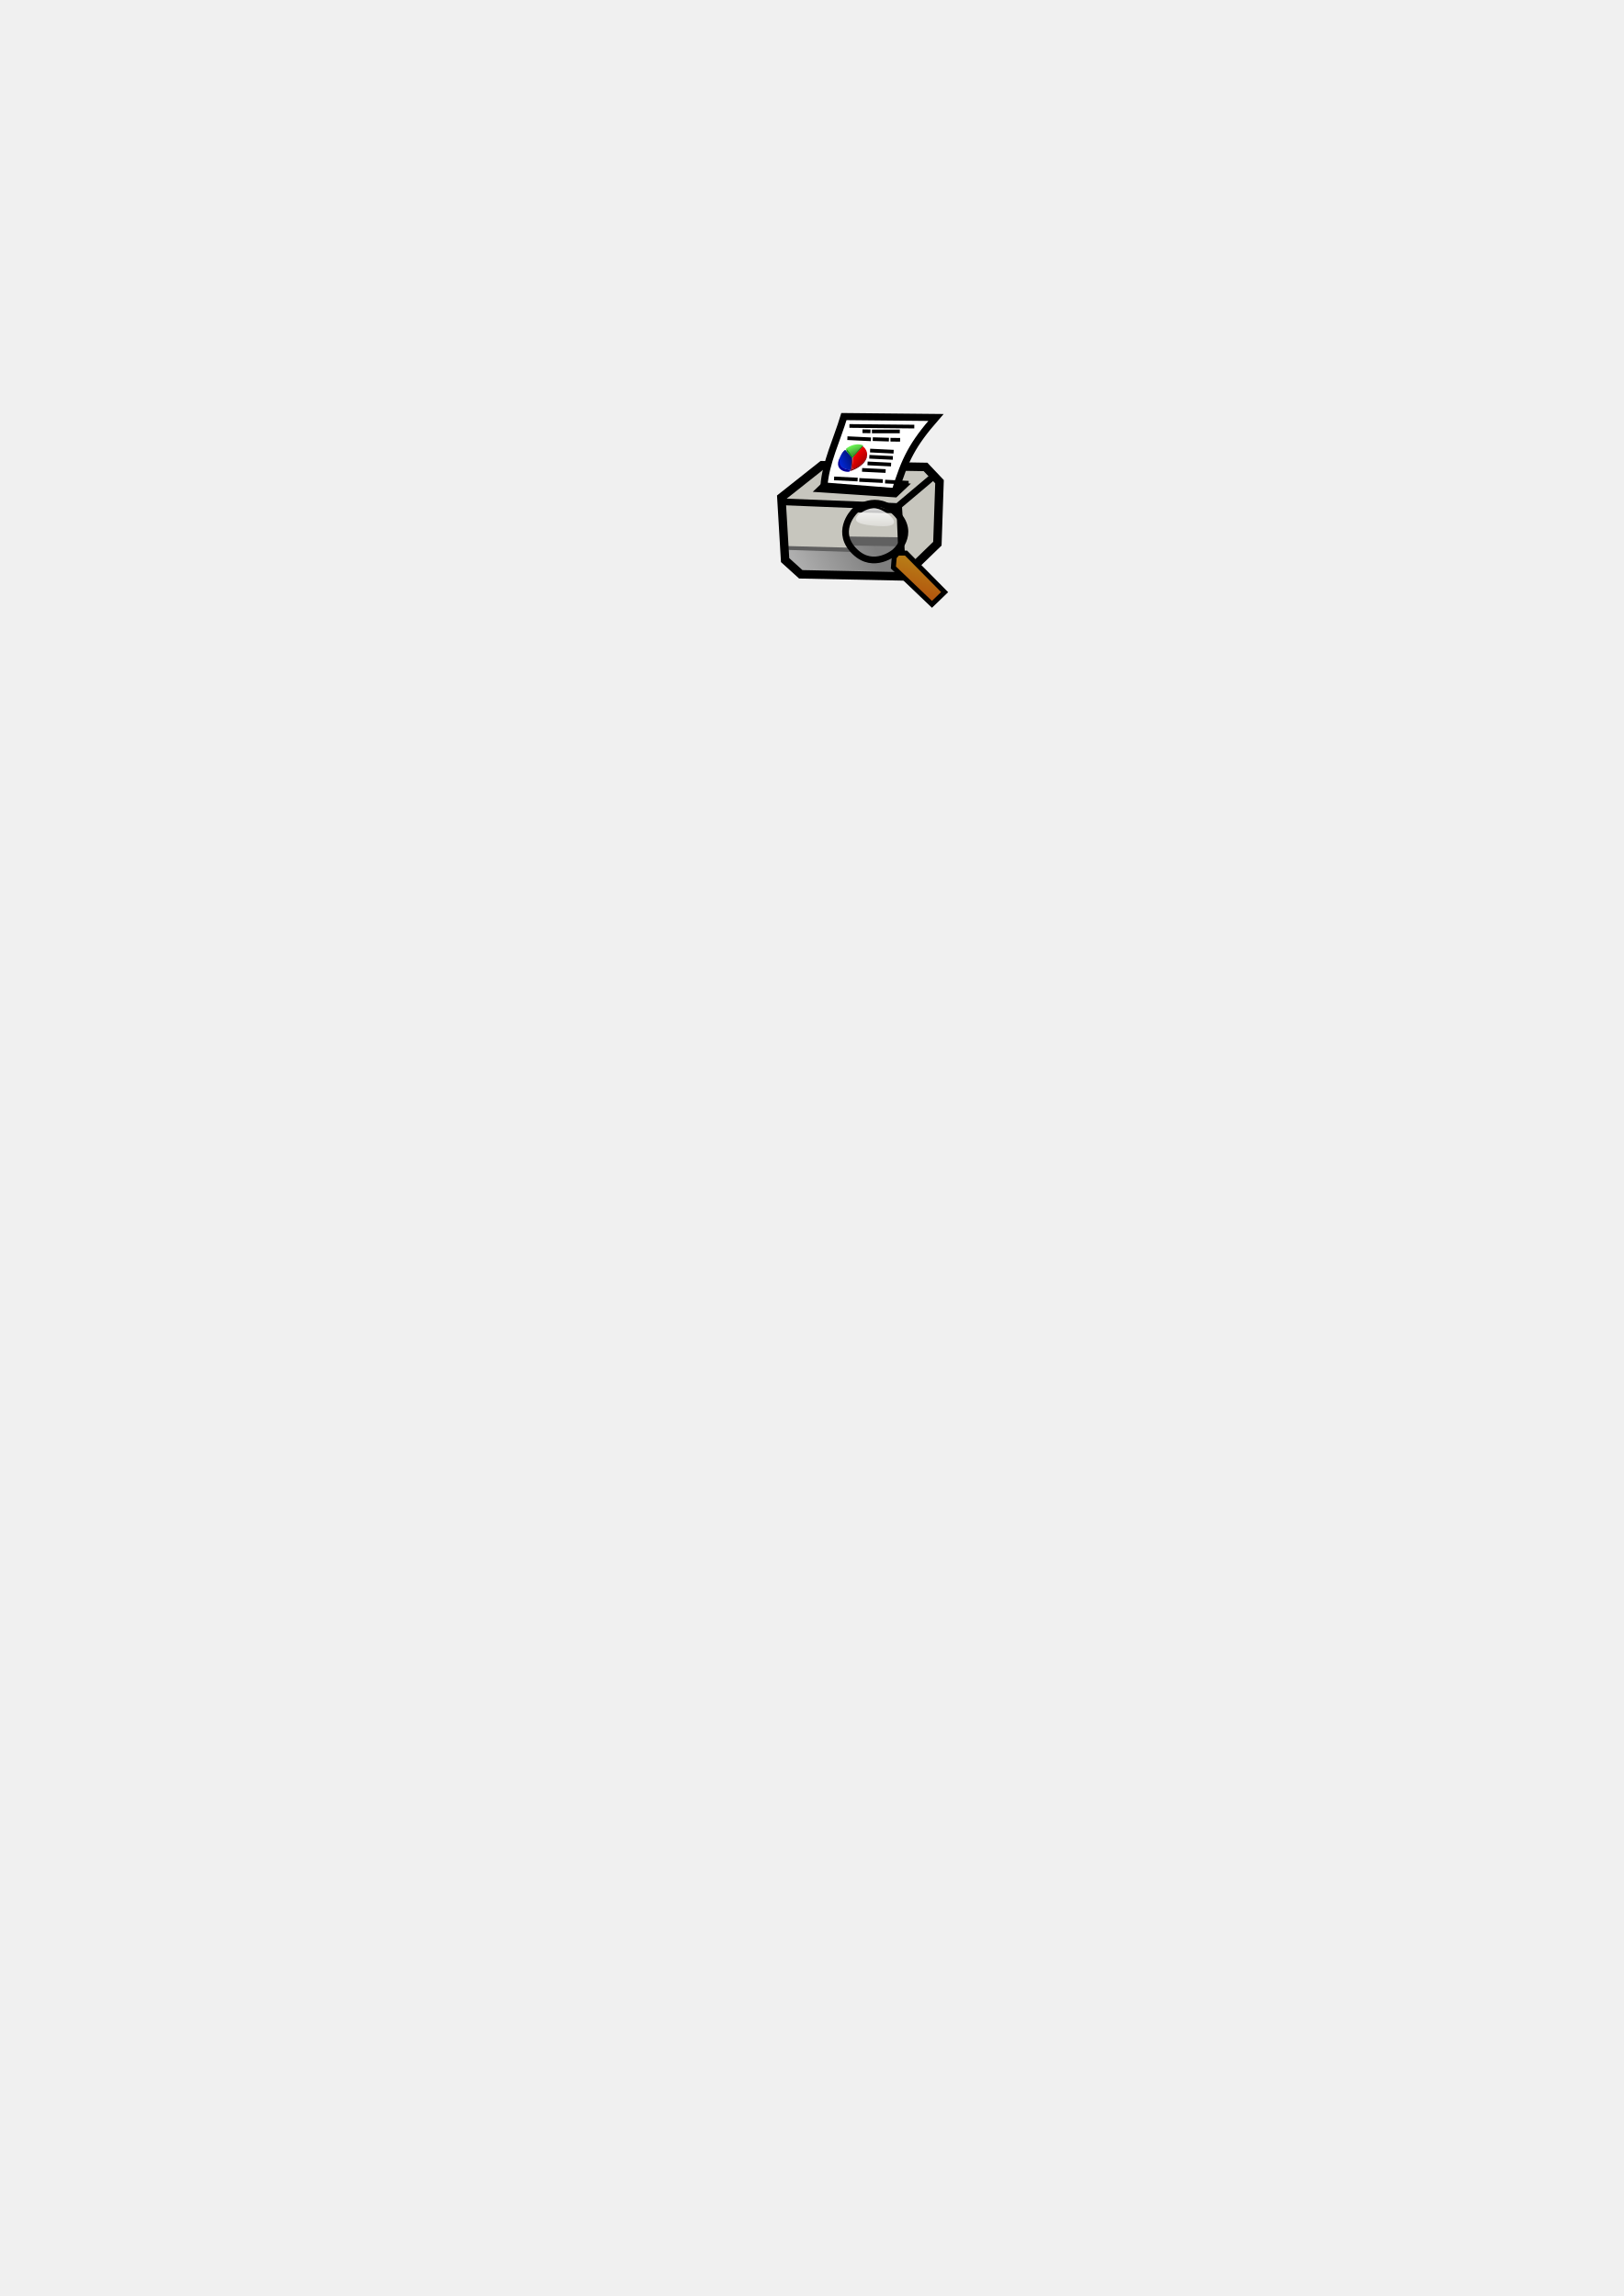
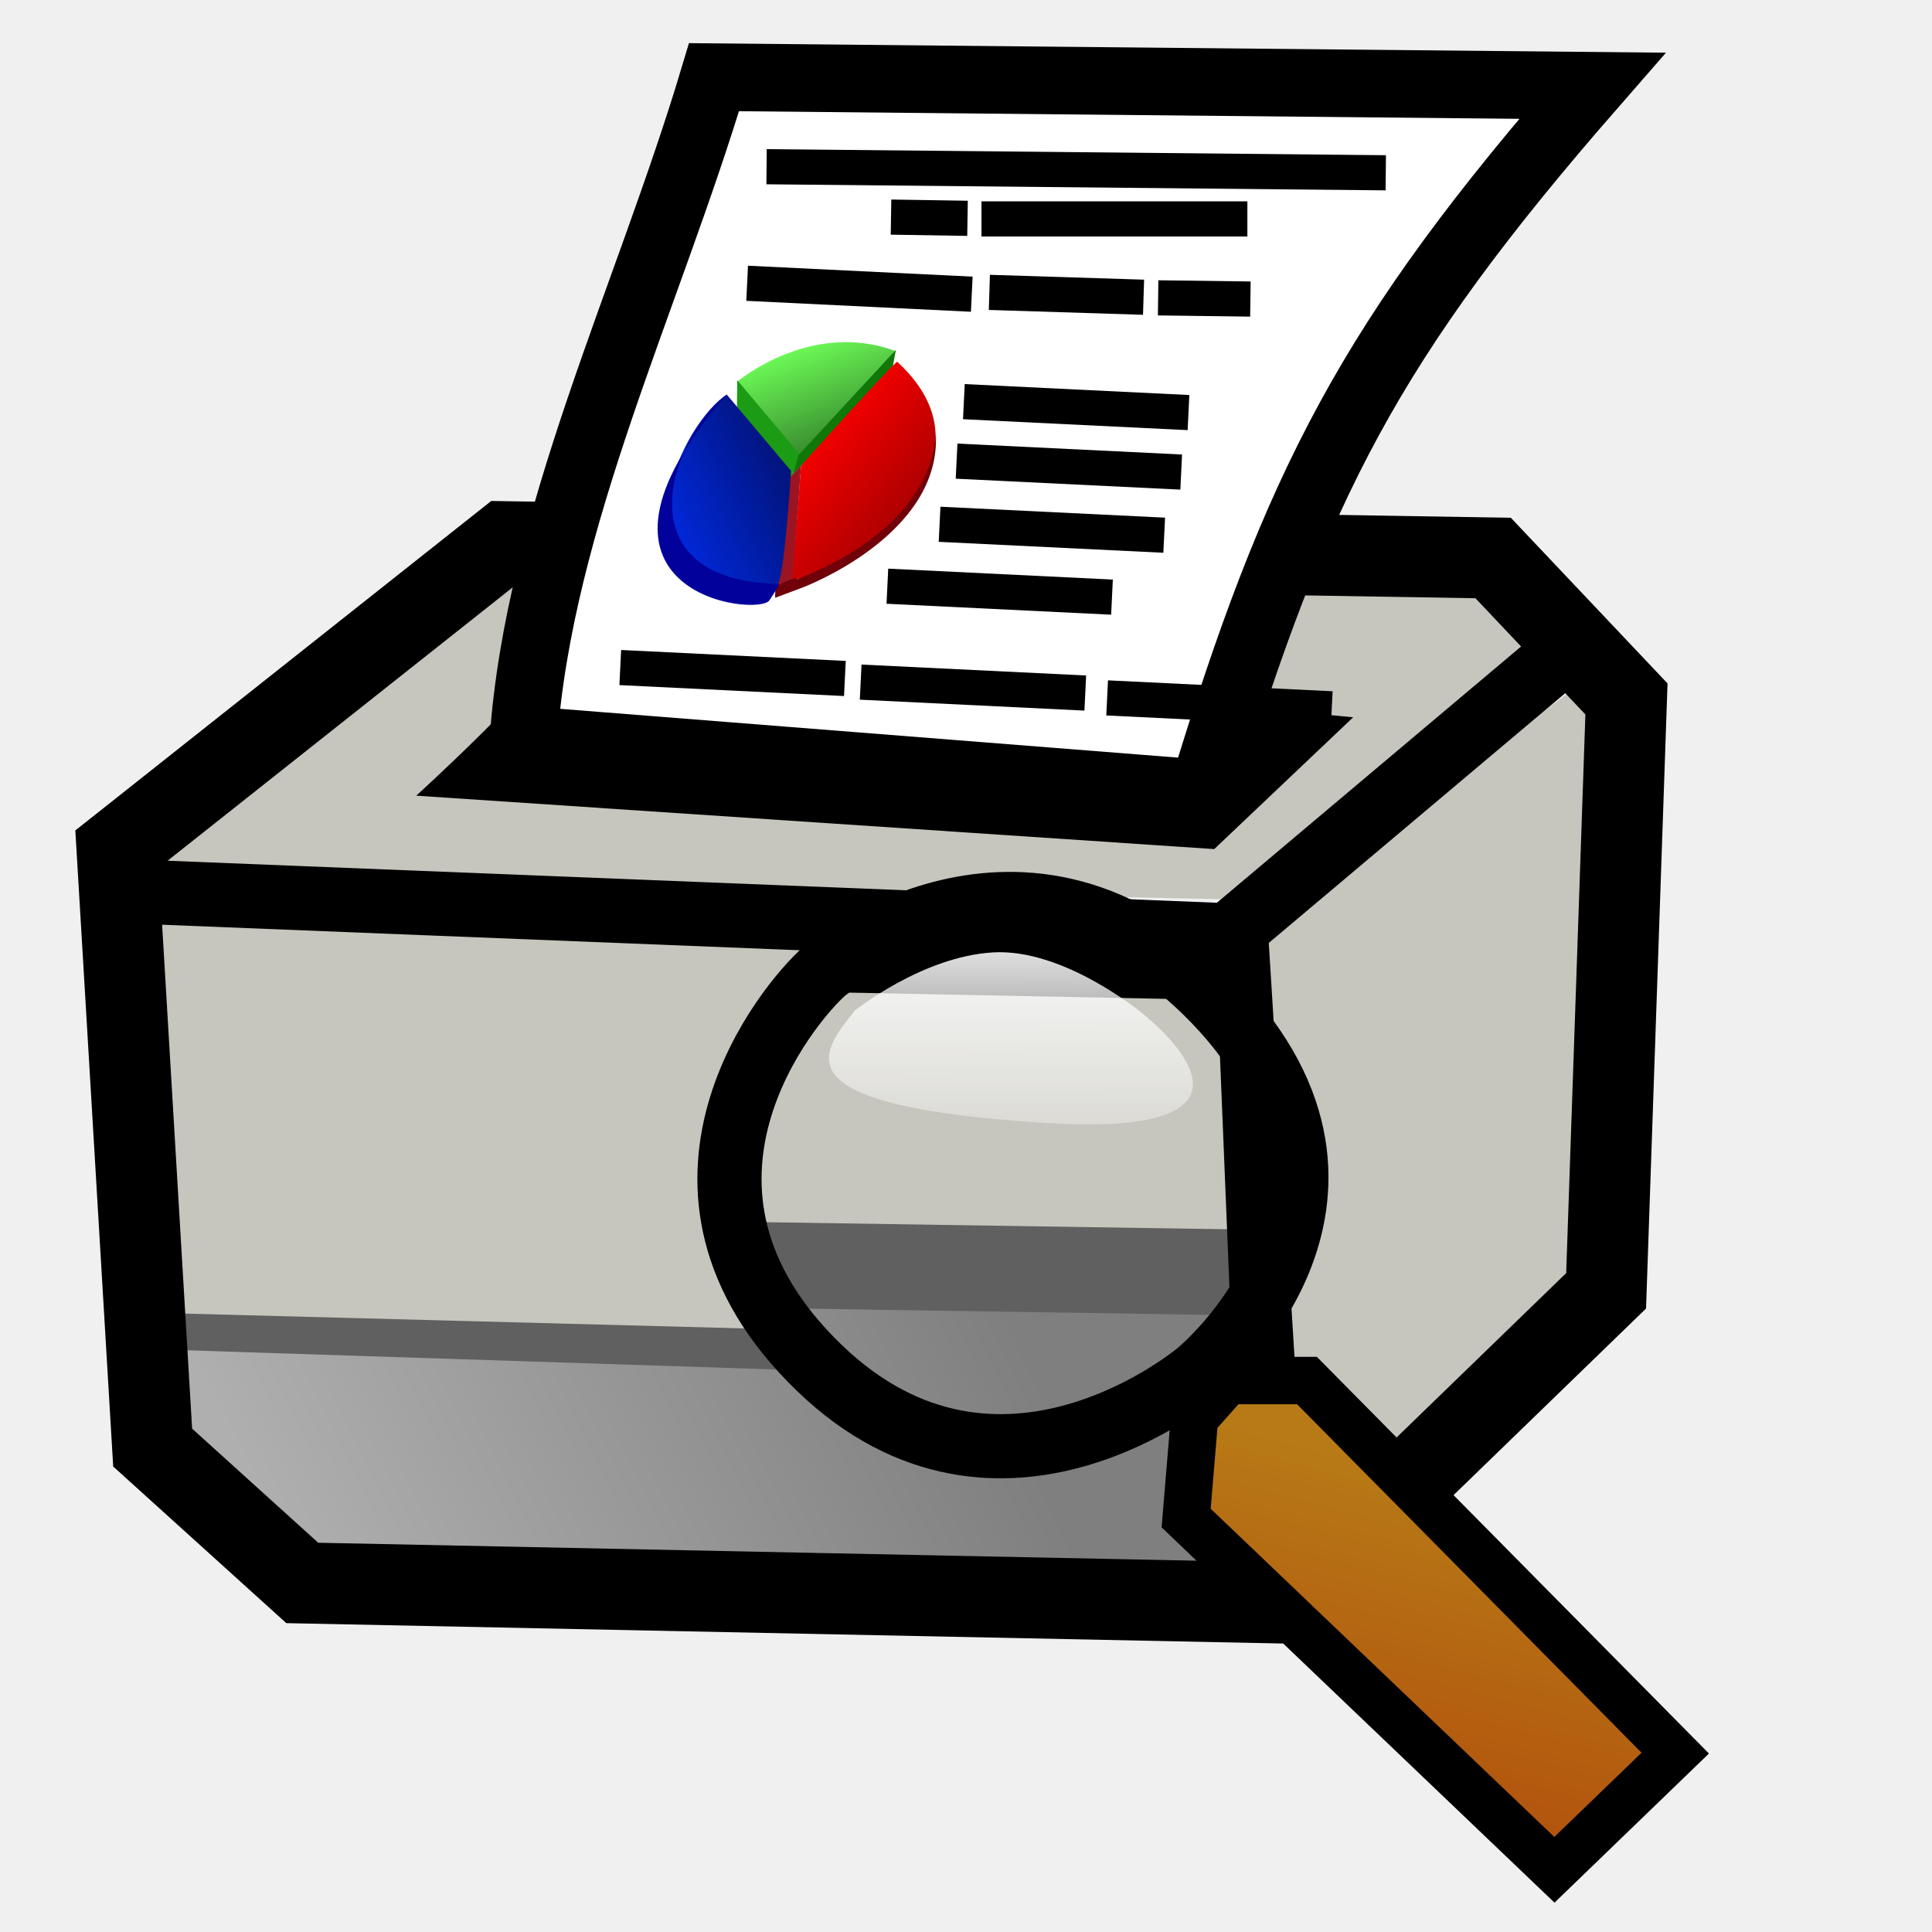
- <svg xmlns="http://www.w3.org/2000/svg" xmlns:xlink="http://www.w3.org/1999/xlink" id="svg3077" width="210mm" height="297mm">
+ <svg xmlns="http://www.w3.org/2000/svg" xmlns:xlink="http://www.w3.org/1999/xlink" id="svg3077" width="400" height="400" version="1.0">
  <defs id="defs3080">
    <linearGradient id="linearGradient2244">
      <stop id="stop2246" offset="0" style="stop-color:#6fff58;stop-opacity:1;" />
      <stop id="stop2248" offset="1" style="stop-color:#327e29;stop-opacity:1;" />
    </linearGradient>
    <linearGradient xlink:href="#linearGradient2244" id="linearGradient2280" gradientUnits="userSpaceOnUse" gradientTransform="translate(-62.60711,270.1251)" x1="512.316" y1="251.871" x2="557.692" y2="357.373" />
    <linearGradient id="linearGradient2250">
      <stop style="stop-color:#ff0000;stop-opacity:1;" offset="0" id="stop2252" />
      <stop style="stop-color:#850000;stop-opacity:1;" offset="1" id="stop2254" />
    </linearGradient>
    <linearGradient xlink:href="#linearGradient2250" id="linearGradient2273" gradientUnits="userSpaceOnUse" gradientTransform="translate(-47.48293,293.6907)" x1="528.292" y1="346.532" x2="702.091" y2="432.353" />
    <linearGradient id="linearGradient2232">
      <stop style="stop-color:#0030ff;stop-opacity:1;" offset="0" id="stop2234" />
      <stop style="stop-color:#02116f;stop-opacity:1;" offset="1" id="stop2236" />
    </linearGradient>
    <linearGradient xlink:href="#linearGradient2232" id="linearGradient2266" gradientUnits="userSpaceOnUse" gradientTransform="translate(-81.60028,294.7458)" x1="434.732" y1="435.436" x2="551.77" y2="343.987" />
    <linearGradient id="linearGradient12256">
      <stop id="stop12258" offset="0" style="stop-color:#000aff;stop-opacity:0.649;" />
      <stop id="stop12260" offset="1" style="stop-color:#a5adff;stop-opacity:0.505;" />
    </linearGradient>
    <linearGradient id="linearGradient10483">
      <stop style="stop-color:#7f7f7f;stop-opacity:1;" offset="0" id="stop10485" />
      <stop style="stop-color:#afafaf;stop-opacity:1;" offset="1" id="stop10487" />
    </linearGradient>
    <linearGradient id="linearGradient10477">
      <stop id="stop10479" offset="0" style="stop-color:#ffffff;stop-opacity:1;" />
      <stop id="stop10481" offset="1" style="stop-color:#ffffff;stop-opacity:0;" />
    </linearGradient>
    <linearGradient id="linearGradient9584">
      <stop style="stop-color:#c4ba4b;stop-opacity:1;" offset="0" id="stop9586" />
      <stop style="stop-color:#cac692;stop-opacity:1;" offset="1" id="stop9588" />
    </linearGradient>
    <linearGradient id="linearGradient9578">
      <stop style="stop-color:#ffffff;stop-opacity:1;" offset="0" id="stop9580" />
      <stop style="stop-color:#ffffff;stop-opacity:0;" offset="1" id="stop9582" />
    </linearGradient>
    <linearGradient id="linearGradient3307">
      <stop style="stop-color:#b2510d;stop-opacity:1;" offset="0" id="stop3309" />
      <stop style="stop-color:#b77a16;stop-opacity:1;" offset="1" id="stop3311" />
    </linearGradient>
-     <linearGradient xlink:href="#linearGradient10483" id="linearGradient10489" x1="390.679" y1="212.266" x2="382.765" y2="216.113" gradientUnits="userSpaceOnUse" gradientTransform="matrix(4.149442,0,0,4.149442,-1196.092,-614.2407)" />
+     <linearGradient xlink:href="#linearGradient10483" id="linearGradient10489" x1="390.679" y1="212.266" x2="382.765" y2="216.113" gradientUnits="userSpaceOnUse" gradientTransform="matrix(16.77579,0,0,16.77579,-6355.658,-3290.73)" />
    <linearGradient xlink:href="#linearGradient9578" id="linearGradient11367" gradientUnits="userSpaceOnUse" gradientTransform="matrix(0.221982,0,0,0.221982,449.1533,74.8564)" x1="179.078" y1="747.36" x2="178.972" y2="825.951" />
    <linearGradient xlink:href="#linearGradient3307" id="linearGradient11370" gradientUnits="userSpaceOnUse" gradientTransform="matrix(0.221982,0,0,0.221982,449.1531,74.85644)" x1="282.673" y1="962.667" x2="302.773" y2="886.123" />
    <linearGradient xlink:href="#linearGradient10483" id="linearGradient13160" gradientUnits="userSpaceOnUse" x1="390.679" y1="212.266" x2="382.765" y2="216.113" gradientTransform="matrix(4.149442,0,0,4.149442,-1131.139,-619.4254)" />
    <linearGradient xlink:href="#linearGradient2244" id="linearGradient27458" gradientUnits="userSpaceOnUse" gradientTransform="translate(-62.60711,270.1251)" x1="512.316" y1="251.871" x2="557.692" y2="357.373" />
    <linearGradient xlink:href="#linearGradient2250" id="linearGradient27460" gradientUnits="userSpaceOnUse" gradientTransform="translate(-47.48293,293.6907)" x1="528.292" y1="346.532" x2="702.091" y2="432.353" />
    <linearGradient xlink:href="#linearGradient2232" id="linearGradient27462" gradientUnits="userSpaceOnUse" gradientTransform="translate(-81.60028,294.7458)" x1="434.732" y1="435.436" x2="551.77" y2="343.987" />
-     <linearGradient xlink:href="#linearGradient9578" id="linearGradient5841" gradientUnits="userSpaceOnUse" gradientTransform="matrix(0.221982,0,0,0.221982,386.8307,80.35814)" x1="179.078" y1="747.36" x2="178.972" y2="825.951" />
-     <linearGradient xlink:href="#linearGradient3307" id="linearGradient5846" gradientUnits="userSpaceOnUse" gradientTransform="matrix(0.221982,0,0,0.221982,386.4788,79.83059)" x1="282.673" y1="962.667" x2="302.773" y2="886.123" />
-     <linearGradient xlink:href="#linearGradient10483" id="linearGradient5851" gradientUnits="userSpaceOnUse" gradientTransform="matrix(4.149442,0,0,4.149442,-1193.813,-614.4513)" x1="390.679" y1="212.266" x2="382.765" y2="216.113" />
+     <linearGradient xlink:href="#linearGradient9578" id="linearGradient5841" gradientUnits="userSpaceOnUse" gradientTransform="matrix(0.897452,0,0,0.897452,43.9474,-482.5357)" x1="179.078" y1="747.36" x2="178.972" y2="825.951" />
+     <linearGradient xlink:href="#linearGradient3307" id="linearGradient5846" gradientUnits="userSpaceOnUse" gradientTransform="matrix(0.897451,0,0,0.897451,42.5247,-484.6682)" x1="282.673" y1="962.667" x2="302.773" y2="886.123" />
+     <linearGradient xlink:href="#linearGradient10483" id="linearGradient5851" gradientUnits="userSpaceOnUse" gradientTransform="matrix(16.77579,0,0,16.77579,-6346.443,-3291.582)" x1="390.679" y1="212.266" x2="382.765" y2="216.113" />
  </defs>
-   <path style="fill:#c7c6be;fill-opacity:1;fill-rule:evenodd;stroke:none;stroke-width:1px;stroke-linecap:butt;stroke-linejoin:miter;stroke-opacity:1" d="M 382.532,244.504 L 439.086,245.781 L 455.322,232.646 L 455.14,230.639 L 405.518,224.801 L 382.532,244.504 z " id="path6086" />
-   <path style="fill:url(#linearGradient10489);fill-opacity:1;fill-rule:evenodd;stroke:none;stroke-width:1px;stroke-linecap:butt;stroke-linejoin:miter;stroke-opacity:1" d="M 384.325,266.546 L 440.15,268.188 L 441.238,281.25 L 390.71,280.593 L 384.143,274.025 L 384.325,266.546 z " id="path9594" />
-   <path style="fill:#606060;fill-opacity:1;fill-rule:evenodd;stroke:#606060;stroke-width:4.149px;stroke-linecap:butt;stroke-linejoin:miter;stroke-opacity:1" d="M 383.778,266.728 L 439.785,268.552" id="path10491" />
-   <path style="fill:#c7c6be;fill-opacity:1;fill-rule:evenodd;stroke:none;stroke-width:1px;stroke-linecap:butt;stroke-linejoin:miter;stroke-opacity:1" d="M 383.231,246.544 L 438.508,247.821 L 440.332,268.436 L 385.237,266.977 L 383.231,246.544 z " id="path8709" />
-   <path style="fill:#000000;fill-opacity:1;fill-rule:evenodd;stroke:none;stroke-width:1px;stroke-linecap:butt;stroke-linejoin:miter;stroke-opacity:1" d="M 404.758,232.613 C 403.298,234.985 397.278,240.458 397.278,240.458 L 438.143,243.194 L 445.258,236.444 L 404.758,232.613 z " id="path14047" />
-   <path style="fill:#c7c6be;fill-opacity:1;fill-rule:evenodd;stroke:none;stroke-width:1px;stroke-linecap:butt;stroke-linejoin:miter;stroke-opacity:1" d="M 439.42,247.762 L 457.78,234.073 L 458.575,266.37 L 442.886,276.404 L 439.42,247.762 z " id="path16668" />
-   <path style="fill:none;fill-opacity:0.75;fill-rule:evenodd;stroke:#000000;stroke-width:2.905;stroke-linecap:butt;stroke-linejoin:miter;stroke-miterlimit:4;stroke-dasharray:none;stroke-opacity:1" d="M 439.42,247.025 L 441.427,279.316" id="path17567" />
-   <path style="fill:none;fill-opacity:0.75;fill-rule:evenodd;stroke:#000000;stroke-width:3.286;stroke-linecap:butt;stroke-linejoin:miter;stroke-miterlimit:4;stroke-dasharray:none;stroke-opacity:1" d="M 381.422,245.31 L 438.849,247.609 L 456.522,232.721" id="path17563" />
-   <path style="fill:none;fill-opacity:1;fill-rule:evenodd;stroke:#000000;stroke-width:4.149px;stroke-linecap:butt;stroke-linejoin:miter;stroke-opacity:1" d="M 381.953,243.194 L 401.826,227.452 L 452.425,228.287 L 459.252,235.506 L 458.21,265.816 L 441.713,281.804 L 391.44,280.775 L 383.778,273.843 L 381.953,243.194 z " id="path3090" />
-   <path style="fill:none;fill-opacity:1;fill-rule:evenodd;stroke:none;stroke-width:15.634px;stroke-linecap:butt;stroke-linejoin:miter;stroke-opacity:1" d="M 440.618,241.295 L 401.912,234.075 L 413.68,195.032 L 442.46,198.911 L 450.842,213.096 L 440.618,241.295 z " id="path8703" />
-   <path style="fill:#ffffff;fill-opacity:1;fill-rule:evenodd;stroke:none;stroke-width:0.617px;stroke-linecap:butt;stroke-linejoin:miter;stroke-opacity:1" d="M 439.264,238.778 L 402.566,236.849 C 403.365,225.537 410.696,215.281 414.085,203.969 L 457.301,203.354 C 445.919,216.396 444.086,222.924 439.264,238.778 z " id="path5207" />
-   <path style="fill:none;fill-opacity:1;fill-rule:evenodd;stroke:#000000;stroke-width:3.461;stroke-linecap:butt;stroke-linejoin:miter;stroke-opacity:1;stroke-miterlimit:4;stroke-dasharray:none" d="M 437.537,240.345 L 402.765,237.599 C 403.565,226.287 409.137,214.976 412.527,203.664 L 457.501,204.104 C 446.119,217.146 442.359,224.491 437.537,240.345 z " id="path4212" />
-   <path style="fill:#c7c6be;fill-opacity:1;fill-rule:evenodd;stroke:none;stroke-width:0.585px;stroke-linecap:butt;stroke-linejoin:miter;stroke-opacity:1" d="M 419.264,249.971 C 419.264,249.971 429.477,241.268 439.292,251.51 C 449.107,261.752 438.439,270.5 438.439,270.5 C 438.439,270.5 428.242,279.169 419.021,270.287 C 409.441,261.06 417.483,251.525 419.264,249.971 z " id="path12283" />
-   <path style="fill:url(#linearGradient5851);fill-opacity:1;fill-rule:evenodd;stroke:none;stroke-width:1px;stroke-linecap:butt;stroke-linejoin:miter;stroke-opacity:1" d="M 414.516,265.423 L 440.786,266.335 L 436.408,271.078 L 430.752,273.268 L 422.178,273.085 L 414.516,265.423 z " id="path13158" />
-   <path style="fill:#606060;fill-opacity:1;fill-rule:evenodd;stroke:#606060;stroke-width:4.396px;stroke-linecap:butt;stroke-linejoin:miter;stroke-opacity:1" d="M 414.607,264.491 L 441.06,264.896" id="path13162" />
-   <path style="fill:none;fill-opacity:1;fill-rule:evenodd;stroke:#000000;stroke-width:3.286;stroke-linecap:butt;stroke-linejoin:miter;stroke-miterlimit:4;stroke-dasharray:none;stroke-opacity:1" d="M 418.17,249.455 C 418.17,249.455 428.382,240.751 438.197,250.993 C 448.013,261.235 437.344,269.984 437.344,269.984 C 437.344,269.984 427.147,278.652 417.926,269.771 C 408.347,260.543 416.388,251.008 418.17,249.455 z " id="path4882" />
-   <path style="fill:url(#linearGradient5846);fill-opacity:1;fill-rule:evenodd;stroke:#000000;stroke-width:2.427px;stroke-linecap:butt;stroke-linejoin:miter;stroke-opacity:1" d="M 437.13,272.331 L 436.704,277.452 L 455.563,295.465 L 461.751,289.491 L 442.892,270.411 L 438.837,270.411 L 437.13,272.331 z " id="path4884" />
-   <path style="fill:#000000;fill-opacity:1;fill-rule:evenodd;stroke:none;stroke-width:1px;stroke-linecap:butt;stroke-linejoin:miter;stroke-opacity:1" d="M 438.427,253.63 L 438.975,266.947 L 442.441,260.562 L 440.981,255.819 L 438.427,253.63 z " id="path18444" />
-   <path style="fill:#000000;fill-opacity:1;fill-rule:evenodd;stroke:none;stroke-width:1px;stroke-linecap:butt;stroke-linejoin:miter;stroke-opacity:1" d="M 417.687,250.511 L 436.283,250.876 L 433.203,248.892 L 428.536,247.272 L 423.236,247.508 L 417.687,250.511 z " id="path19319" />
-   <path style="fill:url(#linearGradient5841);fill-opacity:1;fill-rule:evenodd;stroke:none;stroke-width:1px;stroke-linecap:butt;stroke-linejoin:miter;stroke-opacity:1" d="M 419.735,251.467 C 419.735,251.467 423.158,248.707 426.802,248.486 C 430.446,248.265 434.421,251.578 434.421,251.578 C 434.421,251.578 442.923,258.092 429.341,257.209 C 415.76,256.326 417.968,253.676 419.735,251.467 z " id="path1763" />
-   <g id="g27445" transform="matrix(0.609216,0,-0.194027,0.609216,137.325,146.7185)">
+   <path style="fill:#c7c6be;fill-opacity:1;fill-rule:evenodd;stroke:none;stroke-width:1px;stroke-linecap:butt;stroke-linejoin:miter;stroke-opacity:1" d="M 26.566,181.091 L 255.21,186.254 L 320.852,133.15 L 320.115,125.036 L 119.499,101.435 L 26.566,181.091 z " id="path6086" />
+   <path style="fill:url(#linearGradient10489);fill-opacity:1;fill-rule:evenodd;stroke:none;stroke-width:1px;stroke-linecap:butt;stroke-linejoin:miter;stroke-opacity:1" d="M 33.818,270.202 L 259.51,276.841 L 263.909,329.653 L 59.632,326.995 L 33.08,300.443 L 33.818,270.202 z " id="path9594" />
+   <path style="fill:#606060;fill-opacity:1;fill-rule:evenodd;stroke:#606060;stroke-width:16.776px;stroke-linecap:butt;stroke-linejoin:miter;stroke-opacity:1" d="M 31.605,270.94 L 258.035,278.316" id="path10491" />
+   <path style="fill:#c7c6be;fill-opacity:1;fill-rule:evenodd;stroke:none;stroke-width:1px;stroke-linecap:butt;stroke-linejoin:miter;stroke-opacity:1" d="M 29.392,189.339 L 252.873,194.502 L 260.248,277.846 L 37.505,271.946 L 29.392,189.339 z " id="path8709" />
+   <path style="fill:black;fill-opacity:1;fill-rule:evenodd;stroke:none;stroke-width:1px;stroke-linecap:butt;stroke-linejoin:miter;stroke-opacity:1" d="M 116.424,133.017 C 110.524,142.605 86.184,164.732 86.184,164.732 L 251.397,175.795 L 280.162,148.505 L 116.424,133.017 z " id="path14047" />
+   <path style="fill:#c7c6be;fill-opacity:1;fill-rule:evenodd;stroke:none;stroke-width:1px;stroke-linecap:butt;stroke-linejoin:miter;stroke-opacity:1" d="M 256.56,194.261 L 330.788,138.917 L 334.004,269.491 L 270.574,310.057 L 256.56,194.261 z " id="path16668" />
+   <path style="fill:none;fill-opacity:0.75;fill-rule:evenodd;stroke:black;stroke-width:11.743;stroke-linecap:butt;stroke-linejoin:miter;stroke-miterlimit:4;stroke-dasharray:none;stroke-opacity:1" d="M 256.56,191.284 L 264.673,321.832" id="path17567" />
+   <path style="fill:none;fill-opacity:0.75;fill-rule:evenodd;stroke:black;stroke-width:13.286;stroke-linecap:butt;stroke-linejoin:miter;stroke-miterlimit:4;stroke-dasharray:none;stroke-opacity:1" d="M 22.081,184.347 L 254.253,193.645 L 325.703,133.453" id="path17563" />
+   <path style="fill:none;fill-opacity:1;fill-rule:evenodd;stroke:black;stroke-width:16.776px;stroke-linecap:butt;stroke-linejoin:miter;stroke-opacity:1" d="M 24.229,175.795 L 104.57,112.153 L 309.139,115.528 L 336.742,144.711 L 332.529,267.252 L 265.83,331.892 L 62.582,327.732 L 31.605,299.705 L 24.229,175.795 z " id="path3090" />
+   <path style="fill:none;fill-opacity:1;fill-rule:evenodd;stroke:none;stroke-width:15.634px;stroke-linecap:butt;stroke-linejoin:miter;stroke-opacity:1" d="M 261.402,168.115 L 104.92,138.926 L 152.496,-18.922 L 268.85,-3.236 L 302.738,54.11 L 261.402,168.115 z " id="path8703" />
+   <path style="fill:white;fill-opacity:1;fill-rule:evenodd;stroke:none;stroke-width:0.617px;stroke-linecap:butt;stroke-linejoin:miter;stroke-opacity:1" d="M 255.931,157.942 L 107.562,150.142 C 110.796,104.41 140.432,62.944 154.135,17.212 L 328.852,14.724 C 282.834,67.453 275.426,93.846 255.931,157.942 z " id="path5207" />
+   <path style="fill:none;fill-opacity:1;fill-rule:evenodd;stroke:black;stroke-width:13.992;stroke-linecap:butt;stroke-linejoin:miter;stroke-miterlimit:4;stroke-dasharray:none;stroke-opacity:1" d="M 248.947,164.275 L 108.37,153.174 C 111.604,107.442 134.13,61.71 147.833,15.978 L 329.66,17.755 C 283.642,70.485 268.441,100.178 248.947,164.275 z " id="path4212" />
+   <path style="fill:#c7c6be;fill-opacity:1;fill-rule:evenodd;stroke:none;stroke-width:0.585px;stroke-linecap:butt;stroke-linejoin:miter;stroke-opacity:1" d="M 175.073,203.194 C 175.073,203.194 216.361,168.006 256.043,209.414 C 295.726,250.822 252.593,286.191 252.593,286.191 C 252.593,286.191 211.369,321.237 174.09,285.329 C 135.36,248.023 167.87,209.474 175.073,203.194 z " id="path12283" />
+   <path style="fill:url(#linearGradient5851);fill-opacity:1;fill-rule:evenodd;stroke:none;stroke-width:1px;stroke-linecap:butt;stroke-linejoin:miter;stroke-opacity:1" d="M 155.875,265.664 L 262.083,269.351 L 244.382,288.528 L 221.517,297.379 L 186.852,296.641 L 155.875,265.664 z " id="path13158" />
+   <path style="fill:#606060;fill-opacity:1;fill-rule:evenodd;stroke:#606060;stroke-width:17.771px;stroke-linecap:butt;stroke-linejoin:miter;stroke-opacity:1" d="M 156.243,261.894 L 263.189,263.533" id="path13162" />
+   <path style="fill:none;fill-opacity:1;fill-rule:evenodd;stroke:black;stroke-width:13.286;stroke-linecap:butt;stroke-linejoin:miter;stroke-miterlimit:4;stroke-dasharray:none;stroke-opacity:1" d="M 170.647,201.106 C 170.647,201.106 211.935,165.917 251.618,207.325 C 291.301,248.733 248.167,284.103 248.167,284.103 C 248.167,284.103 206.943,319.148 169.664,283.24 C 130.935,245.934 163.445,207.385 170.647,201.106 z " id="path4882" />
+   <path style="fill:url(#linearGradient5846);fill-opacity:1;fill-rule:evenodd;stroke:black;stroke-width:9.811px;stroke-linecap:butt;stroke-linejoin:miter;stroke-opacity:1" d="M 247.304,293.592 L 245.579,314.296 L 321.825,387.122 L 346.843,362.967 L 270.597,285.828 L 254.206,285.828 L 247.304,293.592 z " id="path4884" />
+   <path style="fill:black;fill-opacity:1;fill-rule:evenodd;stroke:none;stroke-width:1px;stroke-linecap:butt;stroke-linejoin:miter;stroke-opacity:1" d="M 252.548,217.985 L 254.76,271.827 L 268.774,246.012 L 262.874,226.836 L 252.548,217.985 z " id="path18444" />
+   <path style="fill:black;fill-opacity:1;fill-rule:evenodd;stroke:none;stroke-width:1px;stroke-linecap:butt;stroke-linejoin:miter;stroke-opacity:1" d="M 168.698,205.377 L 243.877,206.852 L 231.428,198.829 L 212.557,192.28 L 191.131,193.234 L 168.698,205.377 z " id="path19319" />
+   <path style="fill:url(#linearGradient5841);fill-opacity:1;fill-rule:evenodd;stroke:none;stroke-width:1px;stroke-linecap:butt;stroke-linejoin:miter;stroke-opacity:1" d="M 176.977,209.242 C 176.977,209.242 190.815,198.082 205.547,197.189 C 220.278,196.297 236.349,209.689 236.349,209.689 C 236.349,209.689 270.722,236.027 215.814,232.455 C 160.906,228.884 169.834,218.17 176.977,209.242 z " id="path1763" />
+   <g id="g27445" transform="matrix(2.463001,0,-0.784432,2.463001,-964.7799,-214.2471)">
    <g transform="matrix(9.783907e-2,0,0,9.783907e-2,451.713,64.67403)" id="g2275">
      <path style="fill:url(#linearGradient27458);fill-opacity:1;fill-rule:evenodd;stroke:none;stroke-width:1px;stroke-linecap:butt;stroke-linejoin:miter;stroke-opacity:1" d="M 481.864,620.443 L 408.001,555.726 C 408.001,555.726 454.016,502.595 535.326,529.698 C 537.436,530.402 482.567,621.147 481.864,620.443 z " id="path2226" />
      <path style="fill:#1c9c14;fill-opacity:1;fill-rule:evenodd;stroke:none;stroke-width:1px;stroke-linecap:butt;stroke-linejoin:miter;stroke-opacity:1" d="M 407.298,554.671 L 414.332,577.533 L 480.706,638.612 L 481.16,618.333 L 407.298,554.671 z " id="path2262" />
      <path style="fill:#107709;fill-opacity:1;fill-rule:evenodd;stroke:none;stroke-width:1px;stroke-linecap:butt;stroke-linejoin:miter;stroke-opacity:1" d="M 535.326,528.643 L 537.788,547.285 L 480.809,635.919 L 480.457,619.037 L 535.326,528.643 z " id="path2264" />
    </g>
    <g transform="matrix(9.783907e-2,0,0,9.783907e-2,450.2558,62.92489)" id="g2268">
      <path style="fill:#9c1422;fill-opacity:1;fill-rule:evenodd;stroke:none;stroke-width:1px;stroke-linecap:butt;stroke-linejoin:miter;stroke-opacity:1" d="M 512.112,751.285 L 493.403,656.93 L 500.505,646.119 L 524.422,743.899 L 512.112,751.285 z " id="path2266" />
      <path style="fill:url(#linearGradient27460);fill-opacity:1;fill-rule:evenodd;stroke:none;stroke-width:1px;stroke-linecap:butt;stroke-linejoin:miter;stroke-opacity:1" d="M 500.505,646.119 L 523.719,743.196 C 554.95,748.127 685.747,650.037 554.671,556.781 C 552.858,555.492 501.209,644.009 500.505,646.119 z " id="path2230" />
      <path style="fill:#70000a;fill-opacity:1;fill-rule:evenodd;stroke:none;stroke-width:1px;stroke-linecap:butt;stroke-linejoin:miter;stroke-opacity:1" d="M 607.062,617.562 C 607.069,617.578 607.051,617.599 607.062,617.625 C 607.078,617.659 607.11,617.685 607.125,617.719 C 607.095,617.649 607.076,617.593 607.062,617.562 z M 607.312,618.156 C 609.06,625.329 631.843,696.924 528.312,743.594 C 525.842,740.505 510.757,749.806 511.938,751.281 L 514.219,759.562 L 534.969,750.75 C 534.969,750.75 640.603,706.073 607.312,618.156 z " id="path2252" />
    </g>
    <g transform="matrix(9.783907e-2,0,0,9.783907e-2,453.2271,63.17658)" id="g2262">
      <path style="fill:url(#linearGradient27462);fill-opacity:1;fill-rule:evenodd;stroke:none;stroke-width:1px;stroke-linecap:butt;stroke-linejoin:miter;stroke-opacity:1" d="M 462.871,647.878 L 386.898,582.457 C 358.871,602.9 326.275,740.145 481.864,745.658 C 488.012,745.876 462.871,647.878 462.871,647.878 z " id="path2228" />
      <path style="fill:#03019b;fill-opacity:1;fill-rule:evenodd;stroke:none;stroke-width:1px;stroke-linecap:butt;stroke-linejoin:miter;stroke-opacity:1" d="M 386.898,581.754 C 347.804,625.114 350.13,742.819 483.271,744.954 C 484.733,744.978 479.753,759.023 479.753,759.023 C 475.791,773.982 292.262,754.073 386.898,581.754 z " id="path1377" />
    </g>
  </g>
-   <path style="fill:none;fill-opacity:0.75;fill-rule:evenodd;stroke:#000000;stroke-width:1.8;stroke-linecap:butt;stroke-linejoin:miter;stroke-opacity:1;stroke-miterlimit:4;stroke-dasharray:none" d="M 415.217,208.249 L 446.927,208.56" id="path27464" />
-   <path style="fill:none;fill-opacity:0.75;fill-rule:evenodd;stroke:#000000;stroke-width:1.8;stroke-linecap:butt;stroke-linejoin:miter;stroke-miterlimit:4;stroke-dasharray:none;stroke-opacity:1" d="M 414.222,214.218 L 425.725,214.778" id="path28339" />
-   <path style="fill:none;fill-opacity:0.75;fill-rule:evenodd;stroke:#000000;stroke-width:1.8;stroke-linecap:butt;stroke-linejoin:miter;stroke-miterlimit:4;stroke-dasharray:none;stroke-opacity:1" d="M 426.626,214.685 L 434.523,214.933" id="path28341" />
-   <path style="fill:none;fill-opacity:0.75;fill-rule:evenodd;stroke:#000000;stroke-width:1.8;stroke-linecap:butt;stroke-linejoin:miter;stroke-miterlimit:4;stroke-dasharray:none;stroke-opacity:1" d="M 421.59,210.83 L 425.507,210.892" id="path28343" />
-   <path style="fill:none;fill-opacity:0.75;fill-rule:evenodd;stroke:#000000;stroke-width:1.8;stroke-linecap:butt;stroke-linejoin:miter;stroke-miterlimit:4;stroke-dasharray:none;stroke-opacity:1" d="M 426.222,210.923 L 439.839,210.923" id="path28345" />
-   <path style="fill:none;fill-opacity:0.75;fill-rule:evenodd;stroke:#000000;stroke-width:1.8;stroke-linecap:butt;stroke-linejoin:miter;stroke-miterlimit:4;stroke-dasharray:none;stroke-opacity:1" d="M 435.269,214.964 L 439.994,215.027" id="path28347" />
-   <path style="fill:none;fill-opacity:0.75;fill-rule:evenodd;stroke:#000000;stroke-width:1.8;stroke-linecap:butt;stroke-linejoin:miter;stroke-miterlimit:4;stroke-dasharray:none;stroke-opacity:1" d="M 425.321,220.281 L 436.823,220.84" id="path28351" />
-   <path style="fill:none;fill-opacity:0.75;fill-rule:evenodd;stroke:#000000;stroke-width:1.8;stroke-linecap:butt;stroke-linejoin:miter;stroke-miterlimit:4;stroke-dasharray:none;stroke-opacity:1" d="M 424.948,223.327 L 436.45,223.887" id="path28353" />
-   <path style="fill:none;fill-opacity:0.75;fill-rule:evenodd;stroke:#000000;stroke-width:1.8;stroke-linecap:butt;stroke-linejoin:miter;stroke-miterlimit:4;stroke-dasharray:none;stroke-opacity:1" d="M 424.077,226.56 L 435.58,227.12" id="path28355" />
-   <path style="fill:none;fill-opacity:0.75;fill-rule:evenodd;stroke:#000000;stroke-width:1.8;stroke-linecap:butt;stroke-linejoin:miter;stroke-miterlimit:4;stroke-dasharray:none;stroke-opacity:1" d="M 421.404,229.731 L 432.906,230.291" id="path28357" />
-   <path style="fill:none;fill-opacity:0.75;fill-rule:evenodd;stroke:#000000;stroke-width:1.8;stroke-linecap:butt;stroke-linejoin:miter;stroke-miterlimit:4;stroke-dasharray:none;stroke-opacity:1" d="M 407.725,233.897 L 419.227,234.457" id="path28359" />
-   <path style="fill:none;fill-opacity:0.75;fill-rule:evenodd;stroke:#000000;stroke-width:1.8;stroke-linecap:butt;stroke-linejoin:miter;stroke-miterlimit:4;stroke-dasharray:none;stroke-opacity:1" d="M 420.036,234.643 L 431.538,235.203" id="path28361" />
-   <path style="fill:none;fill-opacity:0.75;fill-rule:evenodd;stroke:#000000;stroke-width:1.8;stroke-linecap:butt;stroke-linejoin:miter;stroke-miterlimit:4;stroke-dasharray:none;stroke-opacity:1" d="M 432.658,235.452 L 444.16,236.011" id="path28363" />
+   <path style="fill:none;fill-opacity:0.75;fill-rule:evenodd;stroke:black;stroke-width:7.277;stroke-linecap:butt;stroke-linejoin:miter;stroke-miterlimit:4;stroke-dasharray:none;stroke-opacity:1" d="M 158.71,34.516 L 286.911,35.773" id="path27464" />
+   <path style="fill:none;fill-opacity:0.75;fill-rule:evenodd;stroke:black;stroke-width:7.277;stroke-linecap:butt;stroke-linejoin:miter;stroke-miterlimit:4;stroke-dasharray:none;stroke-opacity:1" d="M 154.688,58.648 L 201.193,60.911" id="path28339" />
+   <path style="fill:none;fill-opacity:0.75;fill-rule:evenodd;stroke:black;stroke-width:7.277;stroke-linecap:butt;stroke-linejoin:miter;stroke-miterlimit:4;stroke-dasharray:none;stroke-opacity:1" d="M 204.838,60.534 L 236.762,61.539" id="path28341" />
+   <path style="fill:none;fill-opacity:0.75;fill-rule:evenodd;stroke:black;stroke-width:7.277;stroke-linecap:butt;stroke-linejoin:miter;stroke-miterlimit:4;stroke-dasharray:none;stroke-opacity:1" d="M 184.476,44.948 L 200.313,45.2" id="path28343" />
+   <path style="fill:none;fill-opacity:0.75;fill-rule:evenodd;stroke:black;stroke-width:7.277;stroke-linecap:butt;stroke-linejoin:miter;stroke-miterlimit:4;stroke-dasharray:none;stroke-opacity:1" d="M 203.204,45.325 L 258.255,45.325" id="path28345" />
+   <path style="fill:none;fill-opacity:0.75;fill-rule:evenodd;stroke:black;stroke-width:7.277;stroke-linecap:butt;stroke-linejoin:miter;stroke-miterlimit:4;stroke-dasharray:none;stroke-opacity:1" d="M 239.779,61.665 L 258.883,61.916" id="path28347" />
+   <path style="fill:none;fill-opacity:0.75;fill-rule:evenodd;stroke:black;stroke-width:7.277;stroke-linecap:butt;stroke-linejoin:miter;stroke-miterlimit:4;stroke-dasharray:none;stroke-opacity:1" d="M 199.559,83.157 L 246.063,85.42" id="path28351" />
+   <path style="fill:none;fill-opacity:0.75;fill-rule:evenodd;stroke:black;stroke-width:7.277;stroke-linecap:butt;stroke-linejoin:miter;stroke-miterlimit:4;stroke-dasharray:none;stroke-opacity:1" d="M 198.05,95.475 L 244.555,97.737" id="path28353" />
+   <path style="fill:none;fill-opacity:0.75;fill-rule:evenodd;stroke:black;stroke-width:7.277;stroke-linecap:butt;stroke-linejoin:miter;stroke-miterlimit:4;stroke-dasharray:none;stroke-opacity:1" d="M 194.531,108.546 L 241.035,110.809" id="path28355" />
+   <path style="fill:none;fill-opacity:0.75;fill-rule:evenodd;stroke:black;stroke-width:7.277;stroke-linecap:butt;stroke-linejoin:miter;stroke-miterlimit:4;stroke-dasharray:none;stroke-opacity:1" d="M 183.722,121.366 L 230.226,123.629" id="path28357" />
+   <path style="fill:none;fill-opacity:0.75;fill-rule:evenodd;stroke:black;stroke-width:7.277;stroke-linecap:butt;stroke-linejoin:miter;stroke-miterlimit:4;stroke-dasharray:none;stroke-opacity:1" d="M 128.42,138.208 L 174.924,140.471" id="path28359" />
+   <path style="fill:none;fill-opacity:0.75;fill-rule:evenodd;stroke:black;stroke-width:7.277;stroke-linecap:butt;stroke-linejoin:miter;stroke-miterlimit:4;stroke-dasharray:none;stroke-opacity:1" d="M 178.192,141.225 L 224.696,143.487" id="path28361" />
+   <path style="fill:none;fill-opacity:0.75;fill-rule:evenodd;stroke:black;stroke-width:7.277;stroke-linecap:butt;stroke-linejoin:miter;stroke-miterlimit:4;stroke-dasharray:none;stroke-opacity:1" d="M 229.221,144.493 L 275.725,146.755" id="path28363" />
</svg>
